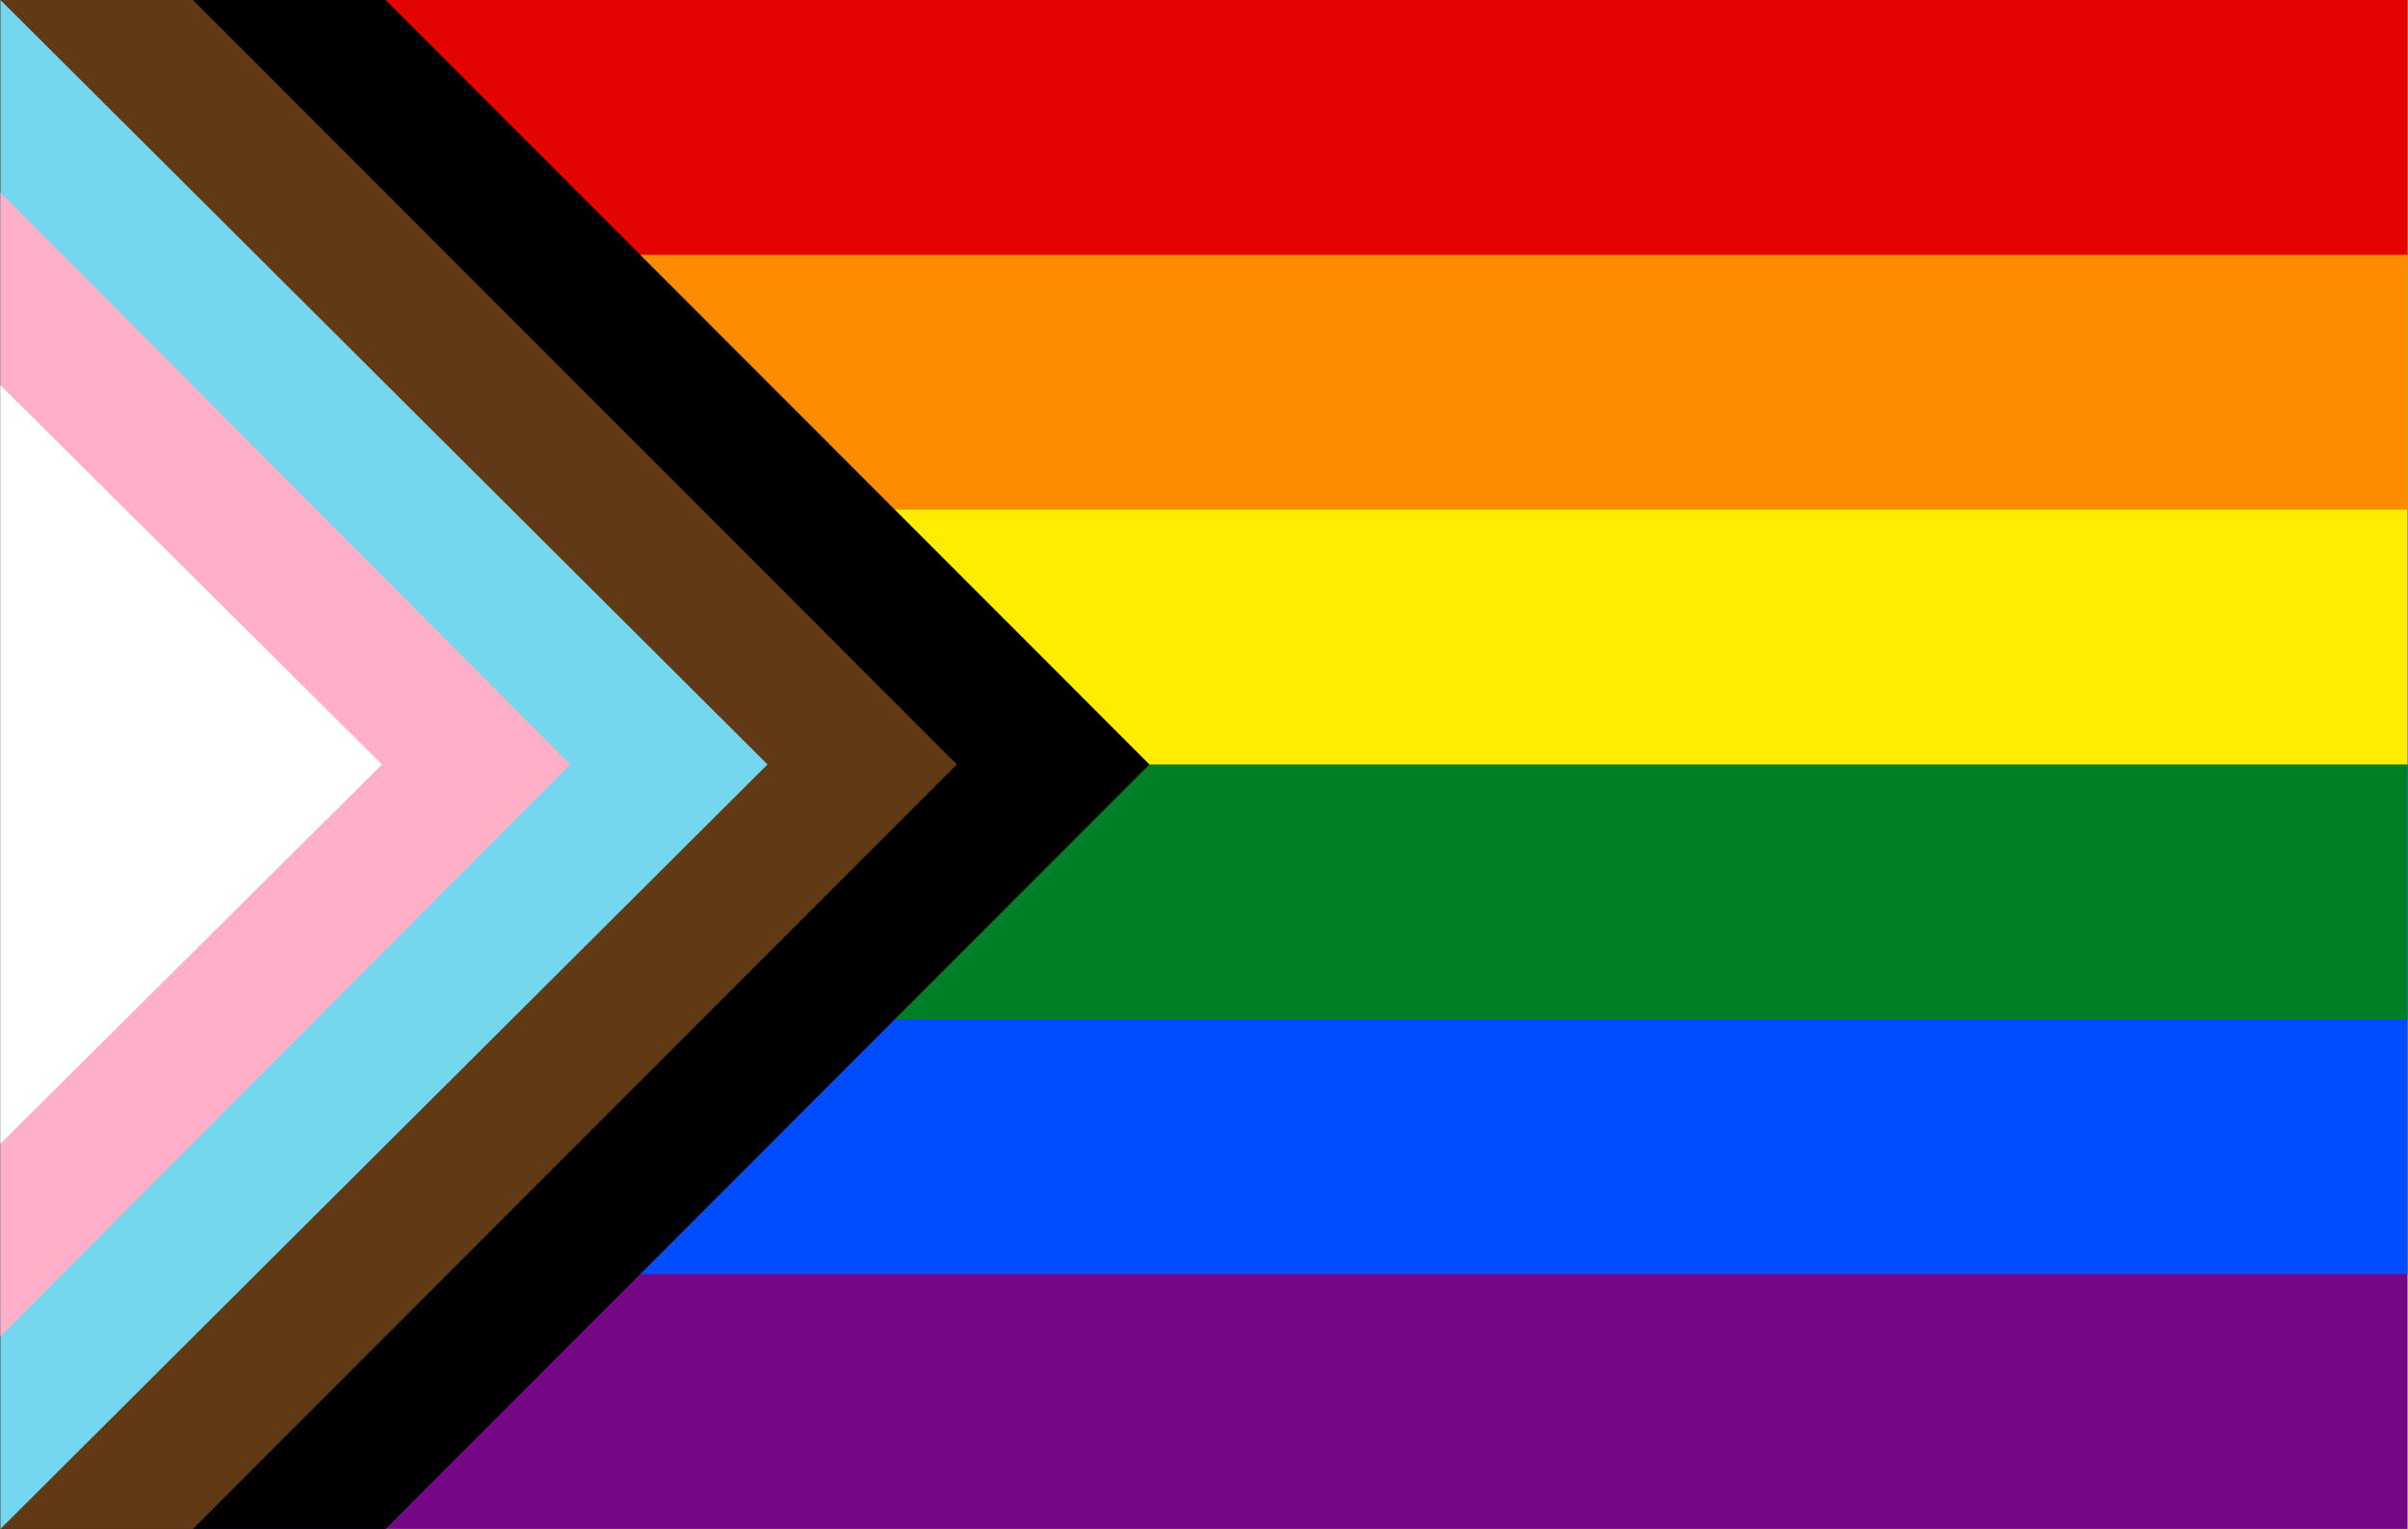
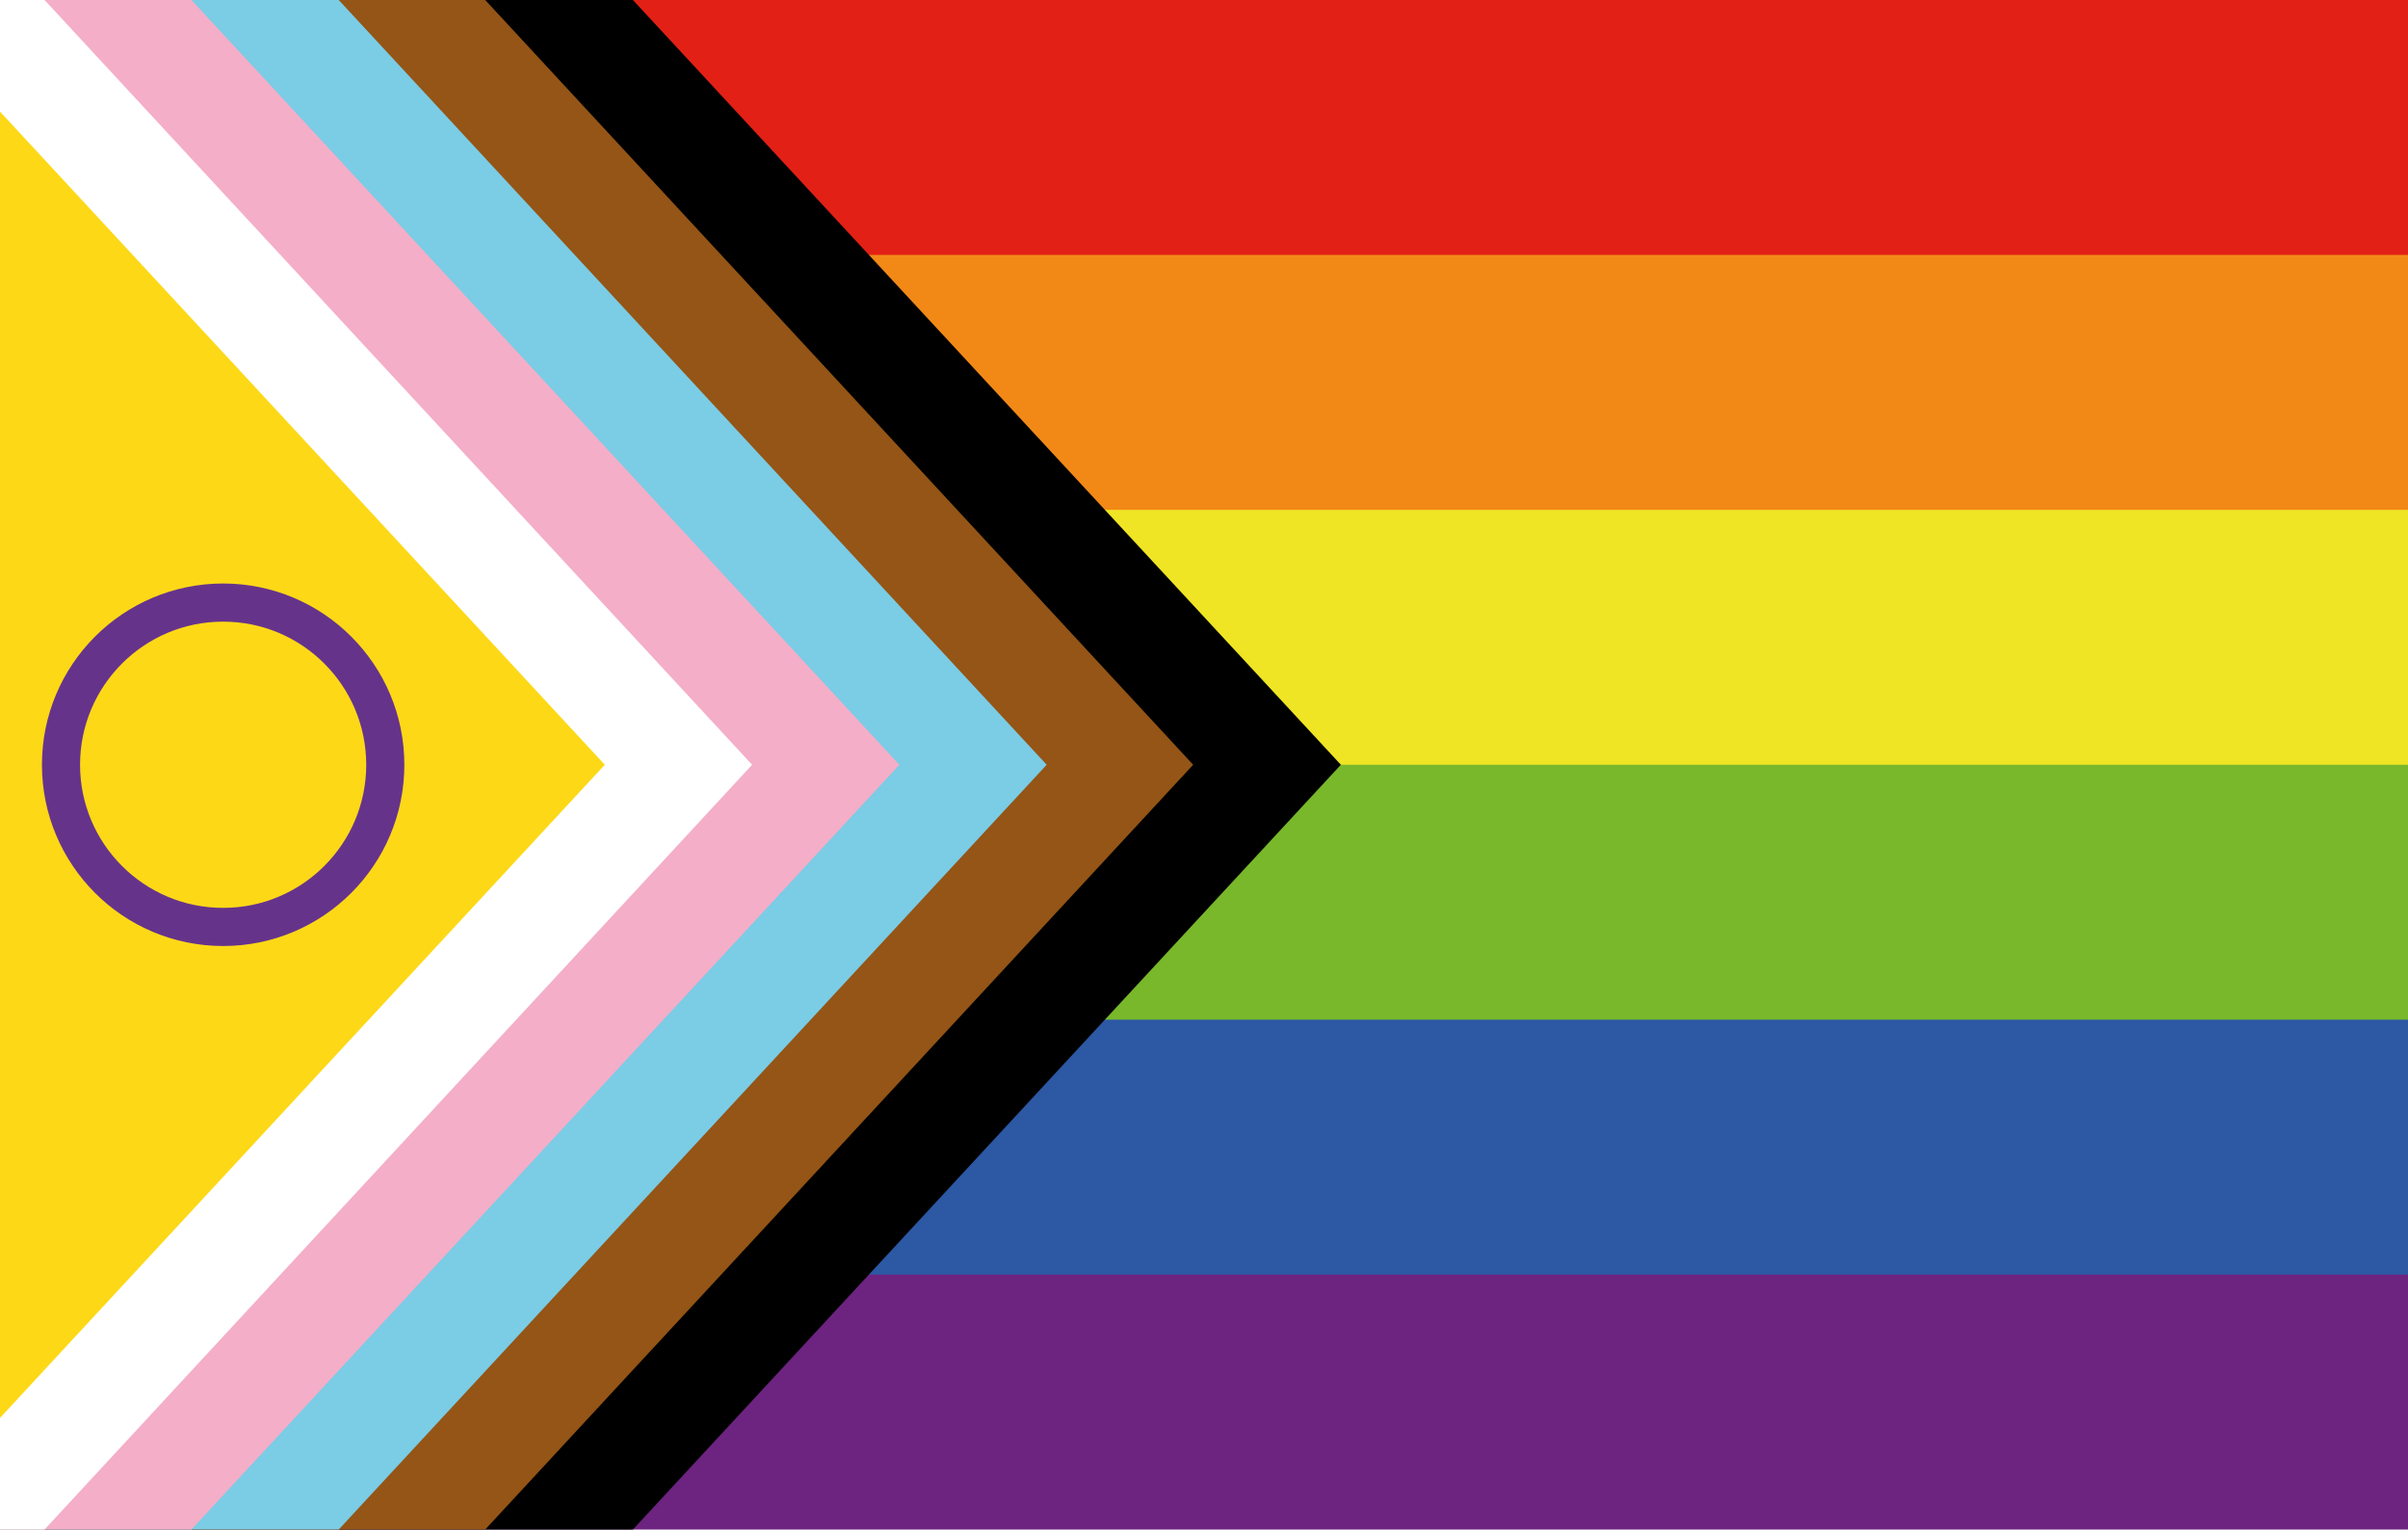
- <svg xmlns="http://www.w3.org/2000/svg" viewBox="0 0 6000 3810" width="512" height="325">
-   <path fill="#750787" d="M0 0h6000v3810H0z" />
-   <path fill="#004dff" d="M0 0h6000v3175H0z" />
-   <path fill="#008026" d="M0 0h6000v2540H0z" />
-   <path fill="#ffed00" d="M0 0h6000v1905H0z" />
-   <path fill="#ff8c00" d="M0 0h6000v1270H0z" />
-   <path fill="#e40303" d="M0 0h6000v635H0z" />
-   <path fill="#000" d="M-.009 0v3810H959.98l1904.015-1905L959.979 0z" />
-   <path fill="#613915" d="M-.009 0v3810h479.8l1904.198-1905L479.79 0z" />
-   <path fill="#74d7ee" d="M0 3810 0 0 1912 1905z" />
-   <path fill="#ffafc8" d="M0 3330 0 480 1420 1905z" />
-   <path fill="#fff" d="M0 960l951 945L0 2850z" />
+ <svg xmlns="http://www.w3.org/2000/svg" width="1200" height="762" viewBox="0 0 6000 3810" style="--vh: 16.59px;">
+   <path fill="#6d2380" d="M0 0h6000v3810H0z" />
+   <path fill="#2c58a4" d="M0 0h6000v3175H0z" />
+   <path fill="#78b82a" d="M0 0h6000v2540H0z" />
+   <path fill="#efe524" d="M0 0h6000v1905H0z" />
+   <path fill="#f28917" d="M0 0h6000v1270H0z" />
+   <path fill="#e22016" d="M0 0h6000v635H0z" />
+   <path d="M0 0h1577l1764 1905-1764 1905H0z" />
+   <path fill="#945516" d="M0 0h1209l1764 1905-1764 1905H0z" />
+   <path fill="#7bcce5" d="M0 0h844l1764 1905L844 3810H0z" />
+   <path fill="#f4aec8" d="M0 0h477l1764 1905L477 3810H0z" />
+   <path fill="#fff" d="M0 0h111l1763 1905L111 3810H0z" />
+   <path fill="#fdd817" d="m0 278 1507 1627L0 3532z" />
+   <circle cx="556" cy="1905" r="404" fill="none" stroke="#66338b" stroke-width="95" />
</svg>
